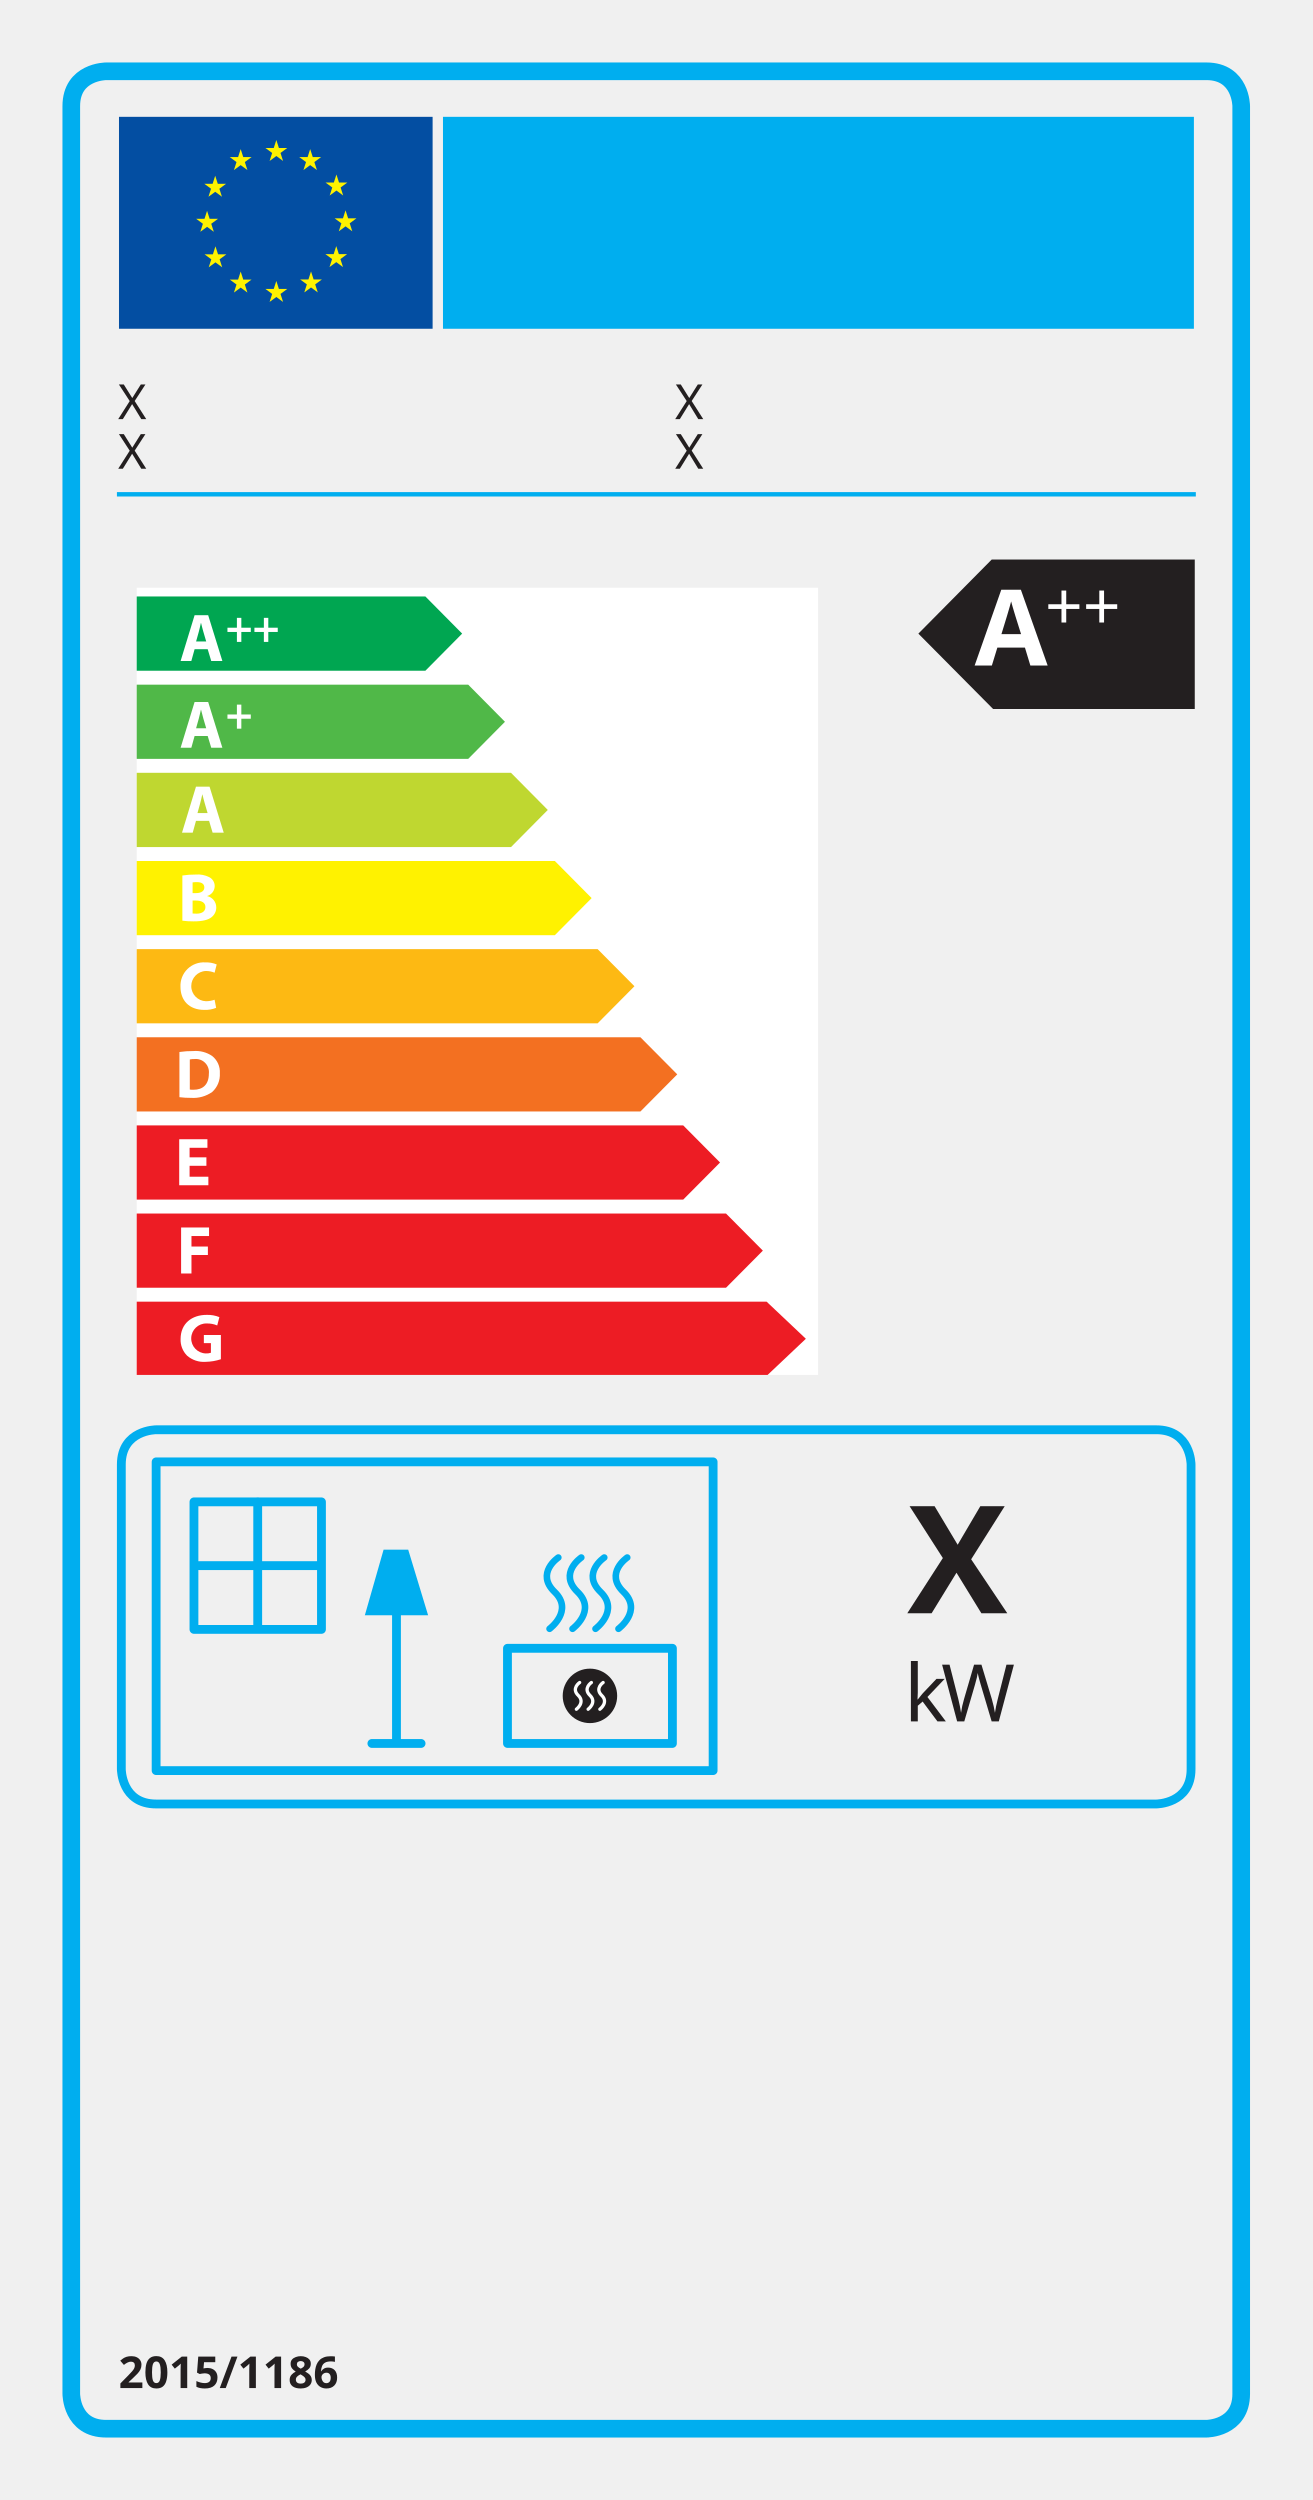
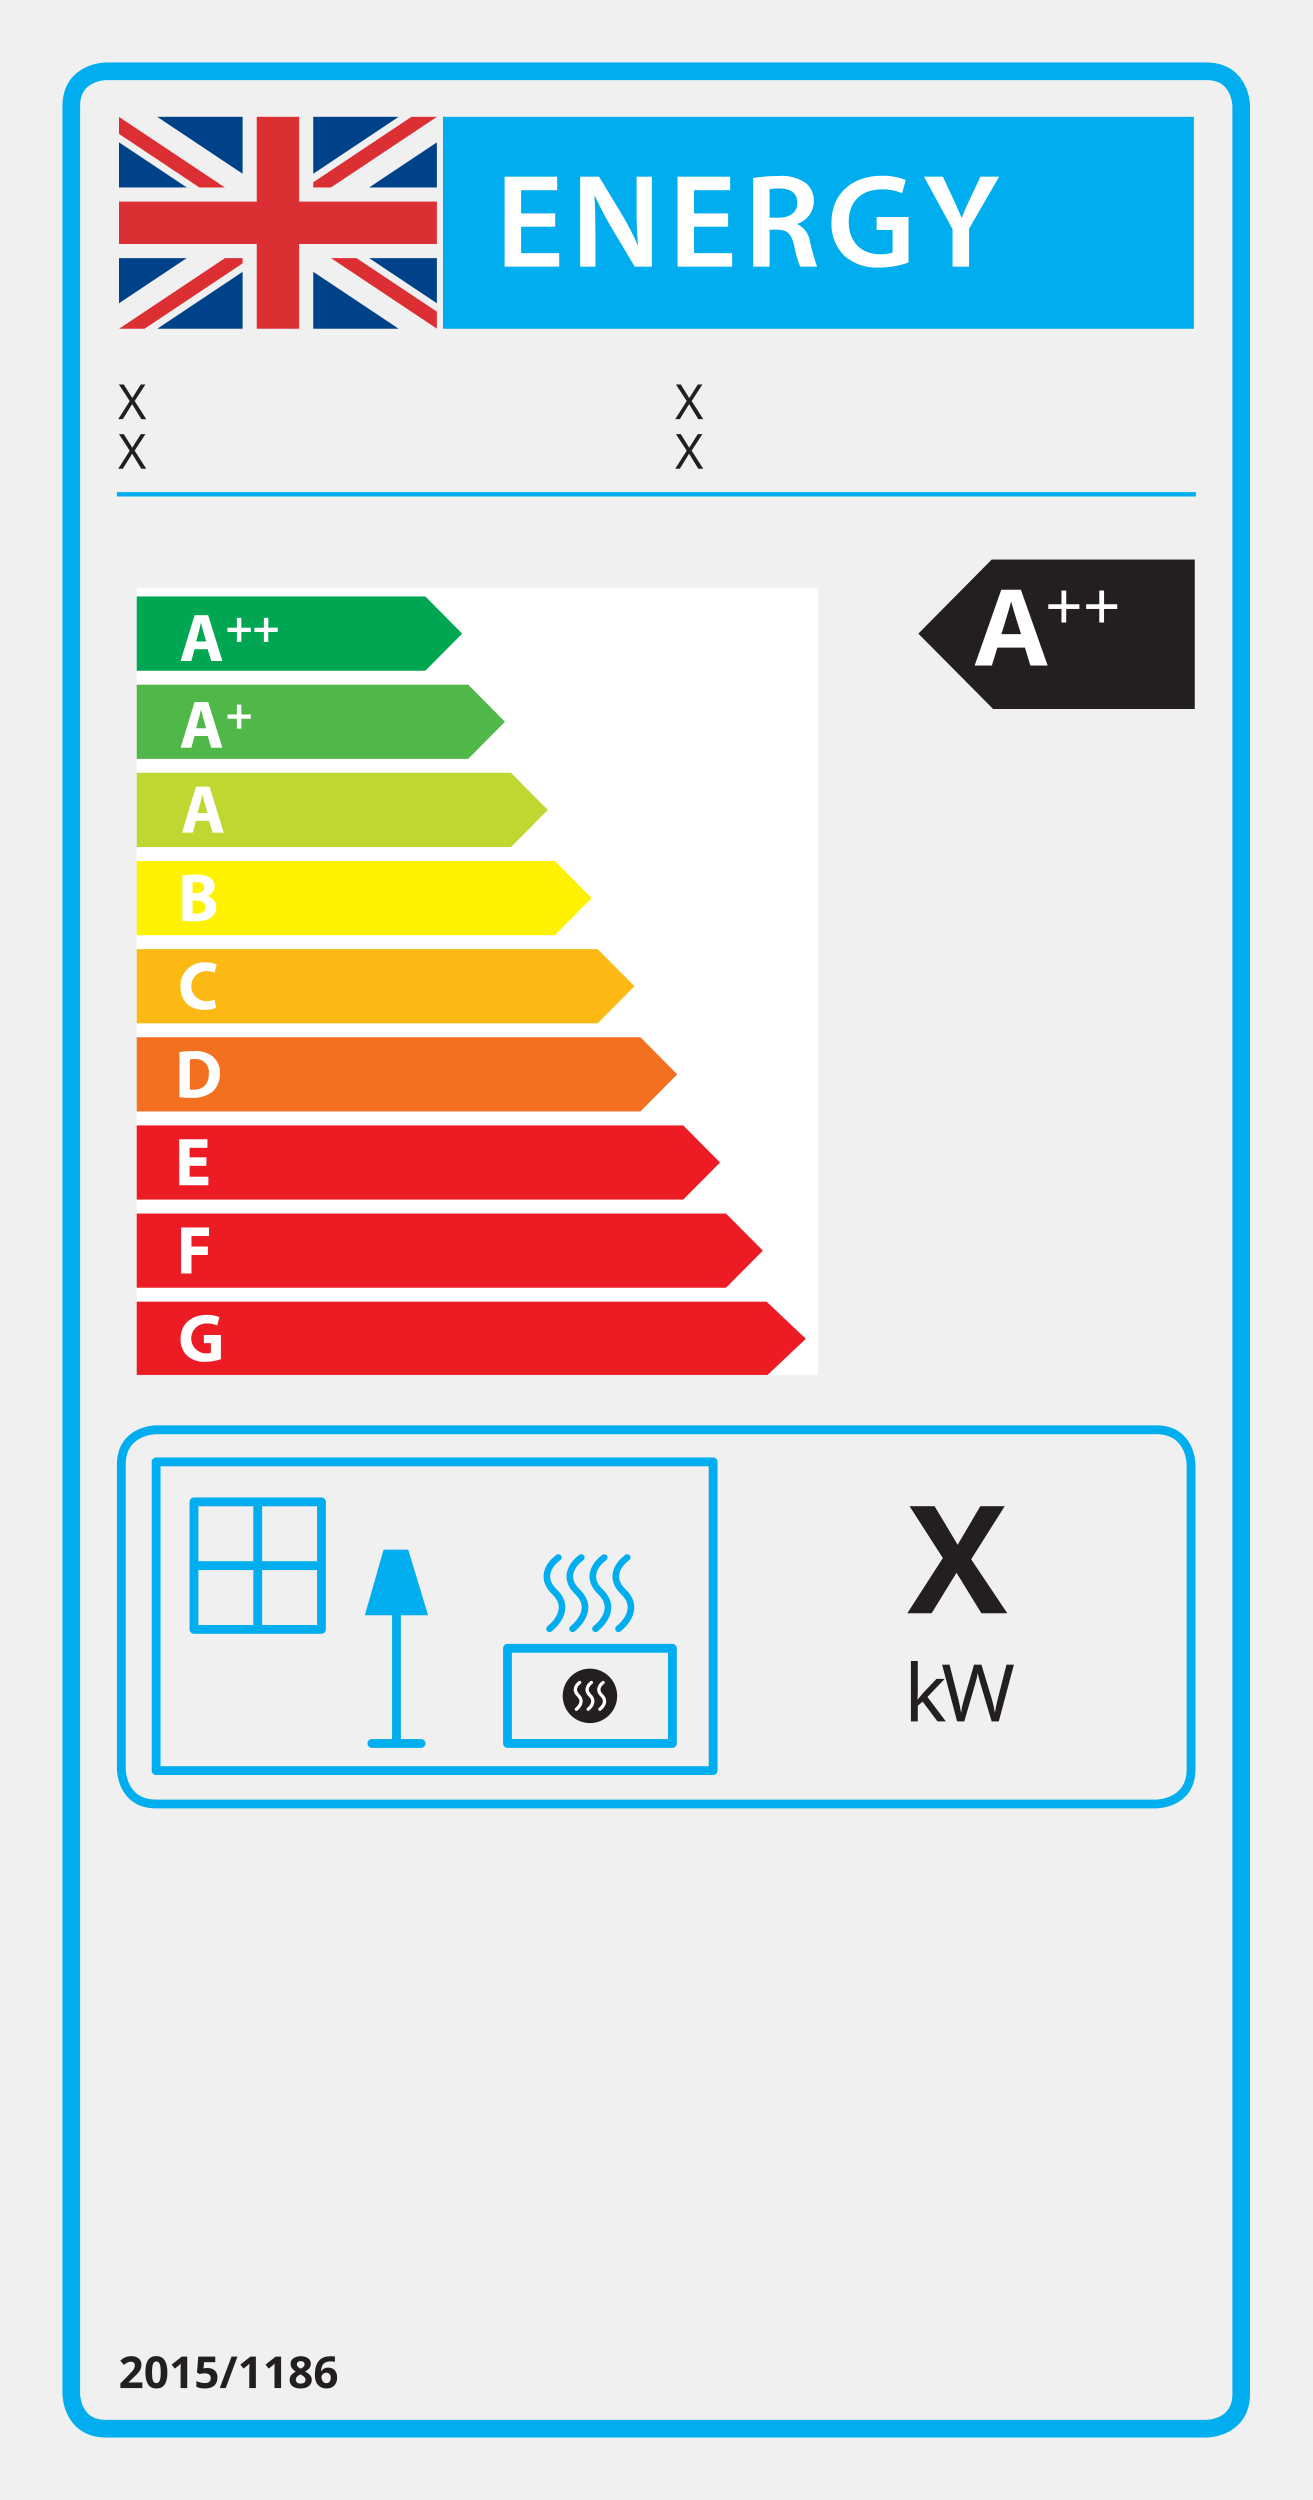
<svg xmlns="http://www.w3.org/2000/svg" id="Layer_1" data-name="Layer 1" width="105mm" height="200mm" viewBox="0 0 297.64 566.93" data-rating-increment="20" data-supplier-model-chars-per-row="25">
  <defs>
    <style>
      #indirectHeatSection {
        display: none;
      }

      #indirectHeatSection.hasIndirectHeatSection {
        display: inline;
      }
      .cls-1, .cls-13, .cls-25, .cls-26, .cls-28, .cls-3, .cls-9 {
        fill: none;
      }

      .cls-2 {
        clip-path: url(#clip-path);
      }

      .cls-13, .cls-25, .cls-26, .cls-3, .cls-9 {
        stroke: #00aeef;
      }

      .cls-3 {
        stroke-width: 4px;
      }

      .cls-4 {
        fill: #034ea2;
      }

      .cls-5 {
        fill: #00aeef;
      }

      .cls-6 {
        fill: #fff200;
      }

      .cls-10, .cls-11, .cls-12, .cls-23, .cls-24, .cls-29, .cls-30, .cls-7 {
        fill: #fff;
      }

      .cls-8 {
        clip-path: url(#clip-path-2);
      }

      .cls-10, .cls-15 {
        font-size: 18px;
      }

      .cls-10, .cls-11, .cls-12, .cls-14, .cls-29, .cls-31 {
        font-family: Calibri-Bold, Calibri;
      }

      .cls-10, .cls-11, .cls-12, .cls-14, .cls-23, .cls-24, .cls-29, .cls-31 {
        font-weight: 700;
      }

      .cls-11 {
        font-size: 10.494px;
      }

      .cls-12 {
        font-size: 25.83px;
      }

      .cls-13, .cls-25 {
        stroke-width: 2px;
      }

      .cls-14 {
        font-size: 10px;
      }

      .cls-14, .cls-15, .cls-27, .cls-31, .cls-33, .cls-34 {
        fill: #231f20;
      }

      .cls-15 {
        font-family: Calibri;
      }

      .cls-16 {
        fill: #bfd730;
      }

      .cls-17 {
        fill: #50b848;
      }

      .cls-18 {
        fill: #00a651;
      }

      .cls-19 {
        fill: #fdb913;
      }

      .cls-20 {
        fill: #f37021;
      }

      .cls-21 {
        fill: #ed1c24;
      }

      .cls-22 {
        clip-path: url(#clip-path-5);
      }

      .cls-23 {
        font-size: 15.39px;
      }

      .cls-24 {
        font-size: 10.26px;
      }

      .cls-25, .cls-26, .cls-28 {
        stroke-linecap: round;
        stroke-linejoin: round;
      }

      .cls-26 {
        stroke-width: 1.5px;
      }

      .cls-28 {
        stroke: #fff;
        stroke-width: 0.75px;
      }

      .cls-29 {
        font-size: 24px;
      }

      .cls-30 {
        font-size: 15px;
      }

      .cls-30, .cls-33, .cls-34 {
        font-family: Calibri;
      }

      .cls-31 {
        font-size: 34px;
      }

      .cls-32 {
        clip-path: url(#clip-path-10);
      }

      .cls-33 {
        font-size: 11px;
      }

      .cls-34 {
        font-size: 8px;
      }

      .cls-35 {
        letter-spacing: -0.009em;
      }

      .cls-36 {
        letter-spacing: -0.017em;
      }

      .cls-37 {
        letter-spacing: -0.015em;
      }
    </style>
    <clipPath id="clip-path">
      <rect class="cls-1" y="0.001" width="297.638" height="566.929" />
    </clipPath>
    <clipPath id="clip-path-2">
      <rect class="cls-1" x="26.964" y="26.363" width="243.78" height="48.189" />
    </clipPath>
    <clipPath id="clip-path-5">
      <rect class="cls-1" x="31.004" y="133.277" width="154.506" height="178.522" />
    </clipPath>
    <clipPath id="clip-path-10">
      <rect class="cls-1" x="41.87" y="438.3" width="25.258" height="43.598" />
    </clipPath>
  </defs>
  <g class="cls-2">
    <path class="cls-3" d="M24.069,16.166s-7.904,0-7.904,7.904v518.791s0,7.904,7.904,7.904h249.5s7.904,0,7.904-7.904V24.07s0-7.904-7.904-7.904Z" />
-     <rect class="cls-4" x="26.983" y="26.492" width="71.121" height="48.059" />
    <rect class="cls-5" x="100.456" y="26.492" width="170.288" height="48.06" />
-     <polygon class="cls-6" points="76.295 43.209 74.764 44.333 75.349 42.515 73.82 41.391 75.709 41.391 76.293 39.572 76.879 41.391 78.768 41.391 77.24 42.515 77.823 44.333 76.295 43.209" />
-     <polygon class="cls-6" points="69.397 36.747 67.868 35.624 69.758 35.624 70.342 33.806 70.926 35.624 72.816 35.624 71.287 36.747 71.871 38.566 70.342 37.443 68.813 38.567 69.397 36.747" />
-     <polygon class="cls-6" points="61.719 34.685 60.19 33.561 62.08 33.561 62.664 31.743 63.248 33.561 65.138 33.561 63.609 34.685 64.193 36.503 62.664 35.38 61.135 36.504 61.719 34.685" />
-     <polygon class="cls-6" points="53.633 36.747 52.104 35.624 53.994 35.624 54.578 33.806 55.162 35.624 57.052 35.624 55.523 36.747 56.107 38.566 54.578 37.443 53.049 38.567 53.633 36.747" />
-     <polygon class="cls-6" points="47.858 42.797 46.329 41.673 48.219 41.673 48.803 39.855 49.387 41.673 51.277 41.673 49.748 42.797 50.332 44.615 48.803 43.492 47.274 44.616 47.858 42.797" />
-     <polygon class="cls-6" points="46.013 50.745 44.484 49.621 46.374 49.621 46.958 47.803 47.542 49.621 49.432 49.621 47.903 50.745 48.487 52.563 46.958 51.44 45.429 52.564 46.013 50.745" />
-     <polygon class="cls-6" points="47.915 58.798 46.386 57.674 48.276 57.674 48.86 55.855 49.444 57.674 51.334 57.674 49.805 58.798 50.389 60.616 48.86 59.493 47.331 60.617 47.915 58.798" />
-     <polygon class="cls-6" points="53.633 64.521 52.104 63.397 53.994 63.397 54.578 61.578 55.162 63.397 57.052 63.397 55.523 64.521 56.107 66.339 54.578 65.216 53.049 66.339 53.633 64.521" />
-     <polygon class="cls-6" points="62.664 67.346 61.135 68.47 61.719 66.652 60.19 65.527 62.079 65.527 62.663 63.709 63.247 65.527 65.137 65.527 63.609 66.652 64.193 68.47 62.664 67.346" />
-     <polygon class="cls-6" points="70.531 65.186 69.002 66.31 69.586 64.491 68.057 63.367 69.947 63.367 70.531 61.548 71.115 63.367 73.005 63.367 71.476 64.491 72.06 66.31 70.531 65.186" />
-     <polygon class="cls-6" points="75.309 58.746 73.779 57.622 75.669 57.622 76.252 55.804 76.838 57.622 78.728 57.622 77.199 58.746 77.783 60.565 76.254 59.441 74.723 60.565 75.309 58.746" />
-     <polygon class="cls-6" points="77.415 50.634 75.886 49.51 77.776 49.51 78.359 47.692 78.944 49.51 80.834 49.51 79.305 50.634 79.889 52.452 78.36 51.329 76.831 52.453 77.415 50.634" />
+     <g id="union-flag" transform="translate(26.983, 26.492) scale(1.601966)">
+       <path id="blue" fill="#004289" d="M9.59,20L0,26.39V20H9.59z M39.59,0H27.5v8.06L39.59,0z M0,3.61V10h9.59L0,3.61z M17.5,0H5.41   L17.5,8.06V0z M27.5,30h12.09L27.5,21.94V30z M45,10V3.61L35.41,10H45z M45,26.39V20h-9.59L45,26.39z M5.41,30H17.5v-8.06L5.41,30z   " />
+       <path id="red" fill="#DC2F34" d="M45,18H25.5v12h-6V18H0v-6h19.5V0h6v12H45V18z M0,2.42L11.38,10h3.61L0,0.01V2.42z M45,27.58   L33.62,20h-3.61L45,29.99V27.58z M17.5,20.74V20H15L0,30h3.61L17.5,20.74z M27.5,9.26V10H30L45,0h-3.61L27.5,9.26z" />
+     </g>
+     <path id="energy-heading" d="M7.158,7.218H2.335v3.741H7.728v1.908H0V.132H7.443V2.041H2.335V5.328H7.158Zm3.534,5.65V.132h2.677L16.673,5.593a37.852,37.852,0,0,1,2.183,4.27h.038a51.827,51.827,0,0,1-.209-5.291V.132h2.164V12.868H18.42L15.078,7.256a43.774,43.774,0,0,1-2.279-4.383l-.076.019c.095,1.644.133,3.325.133,5.423v4.554ZM31.638,7.218H26.816v3.741h5.392v1.908H24.48V.132h7.443V2.041H26.816V5.328h4.823ZM35.191.321A20.17,20.17,0,0,1,38.723.038a5.984,5.984,0,0,1,3.949,1.021,3.228,3.228,0,0,1,1.101,2.569,3.347,3.347,0,0,1-2.336,3.174V6.859a3.16,3.16,0,0,1,1.785,2.456,32.106,32.106,0,0,0,1.007,3.552H41.837a16.178,16.178,0,0,1-.855-3.004c-.38-1.663-.969-2.192-2.298-2.23H37.508v5.234H35.191ZM37.508,5.933h1.386c1.576,0,2.544-.831,2.544-2.097,0-1.379-.968-2.041-2.487-2.041a6.746,6.746,0,0,0-1.443.113Zm19.673,6.349A12.704,12.704,0,0,1,53.08,13a6.963,6.963,0,0,1-5.032-1.7,6.368,6.368,0,0,1-1.784-4.686C46.282,2.57,49.149,0,53.384,0a8.53,8.53,0,0,1,3.399.605l-.513,1.871a6.638,6.638,0,0,0-2.905-.548c-2.734,0-4.652,1.606-4.652,4.573,0,2.891,1.785,4.61,4.443,4.61a4.912,4.912,0,0,0,1.766-.246v-3.193H52.662V5.839h4.519Zm6.23.586V7.558L59.367.132h2.677l1.519,3.269c.437.945.759,1.663,1.12,2.532h.038c.304-.812.665-1.606,1.102-2.532L67.361.132H70L65.747,7.501v5.366Z" fill="#fff" transform="translate(114.4321, 39.85349) scale(1.601966)" />
  </g>
  <g class="cls-2">
    <line class="cls-9" x1="26.514" y1="112.093" x2="271.181" y2="112.093" />
  </g>
  <text class="cls-10" transform="translate(36.11328 150.4271)">
    <tspan xml:space="preserve"> A</tspan>
  </text>
  <text class="cls-11" transform="translate(51.08984 144.4329)">+</text>
  <text class="cls-10" transform="translate(36.11328 174.7493)"> </text>
  <text class="cls-10" transform="translate(40.18115 172.6253)">A</text>
  <text class="cls-10" transform="translate(36.11328 194.8192)">
    <tspan xml:space="preserve"> B</tspan>
  </text>
  <text class="cls-10" transform="translate(36.11328 217.0135)">
    <tspan xml:space="preserve"> C</tspan>
  </text>
  <text class="cls-10" transform="translate(36.11328 239.2073)">
    <tspan xml:space="preserve"> D</tspan>
  </text>
  <text class="cls-10" transform="translate(36.11328 261.4012)">
    <tspan xml:space="preserve"> E</tspan>
  </text>
  <text class="cls-10" transform="translate(36.11328 283.5955)">
    <tspan xml:space="preserve"> F</tspan>
  </text>
  <text class="cls-10" transform="translate(36.11328 305.7894)">
    <tspan xml:space="preserve"> G</tspan>
  </text>
  <text class="cls-12" transform="translate(215.8604 151.1009)"> </text>
  <g class="cls-2">
    <path class="cls-13" d="M35.418,324.229s-7.904,0-7.904,7.904v69.058s0,7.904,7.904,7.904h226.778s7.905,0,7.905-7.904v-69.058s0-7.904-7.905-7.904Z" />
  </g>
  <text class="cls-14" transform="translate(26.89258 541.5482)">2015/1186</text>
  <text class="cls-15" transform="translate(205.0371 390.3607)">k</text>
  <text class="cls-15" transform="translate(213.4248 390.3607)">W</text>
  <rect class="cls-1" y="0.001" width="297.638" height="566.929" />
  <rect class="cls-7" x="31.004" y="133.277" width="154.506" height="178.522" />
  <polygon class="cls-16" points="31.004 175.254 31.004 192.091 115.885 192.091 124.223 183.673 115.885 175.254 31.004 175.254" />
  <polygon class="cls-17" points="31.004 155.259 31.004 172.095 106.174 172.095 114.511 163.678 106.174 155.259 31.004 155.259" />
  <polygon class="cls-18" points="31.004 135.266 31.004 152.101 96.466 152.101 104.803 143.684 96.466 135.266 31.004 135.266" />
  <polygon class="cls-6" points="31.004 195.243 31.004 212.078 125.819 212.078 134.168 203.661 125.819 195.243 31.004 195.243" />
  <polygon class="cls-19" points="31.004 215.23 31.004 232.067 135.523 232.067 143.874 223.649 135.523 215.23 31.004 215.23" />
  <polygon class="cls-20" points="31.004 235.219 31.004 252.054 145.227 252.054 153.581 243.635 145.227 235.219 31.004 235.219" />
  <polygon class="cls-21" points="31.004 255.205 31.004 272.04 154.93 272.04 163.287 263.624 154.93 255.205 31.004 255.205" />
  <polygon class="cls-21" points="31.004 275.191 31.004 292.028 164.634 292.028 172.995 283.61 164.634 275.191 31.004 275.191" />
  <polygon class="cls-21" points="31.004 295.178 31.004 311.799 174.068 311.799 182.748 303.597 173.841 295.178 31.004 295.178" />
  <rect class="cls-1" y="0.001" width="297.638" height="566.929" />
  <g class="cls-22">
    <path class="cls-7" d="M44.445,186.144l-.74,2.677h-2.429l3.169-10.432h3.075l3.215,10.432h-2.523l-.799-2.677Zm2.63-1.765-.646-2.214c-.186-.619-.37-1.393-.525-2.011h-.029c-.154.618-.308,1.408-.478,2.011l-.615,2.214Z" />
    <path class="cls-7" d="M41.354,198.539a18.557,18.557,0,0,1,3.031-.216,5.692,5.692,0,0,1,3.061.588,2.274,2.274,0,0,1,1.244,2.043,2.358,2.358,0,0,1-1.707,2.23v.03a2.606,2.606,0,0,1,2.061,2.57,2.79,2.79,0,0,1-1.076,2.214c-.754.604-2.015.944-4.078.944a17.863,17.863,0,0,1-2.536-.156Zm2.321,3.994h.77c1.231,0,1.892-.511,1.892-1.284,0-.79-.6-1.208-1.661-1.208a6.253,6.253,0,0,0-1.001.062Zm0,4.628a7.146,7.146,0,0,0,.909.032c1.06,0,2-.418,2-1.501,0-1.055-.94-1.47-2.108-1.47h-.801Z" />
    <path class="cls-7" d="M49.017,228.551a6.558,6.558,0,0,1-2.662.466c-3.584,0-5.429-2.26-5.429-5.233a5.3,5.3,0,0,1,5.659-5.541,6.097,6.097,0,0,1,2.555.464l-.477,1.874a5.029,5.029,0,0,0-1.969-.388,3.43,3.43,0,0,0,.015,6.857,5.843,5.843,0,0,0,1.954-.34Z" />
    <path class="cls-7" d="M40.689,238.563a20.995,20.995,0,0,1,3.17-.216,6.631,6.631,0,0,1,4.244,1.115,4.623,4.623,0,0,1,1.753,3.93,5.297,5.297,0,0,1-1.722,4.226,7.403,7.403,0,0,1-4.783,1.348,20.058,20.058,0,0,1-2.662-.156Zm2.354,8.514a4.154,4.154,0,0,0,.816.048c2.123.014,3.507-1.163,3.507-3.655a2.983,2.983,0,0,0-3.261-3.312,4.734,4.734,0,0,0-1.062.094Z" />
    <polygon class="cls-7" points="46.807 264.37 42.993 264.37 42.993 266.847 47.252 266.847 47.252 268.781 40.64 268.781 40.64 258.348 47.038 258.348 47.038 260.285 42.993 260.285 42.993 262.451 46.807 262.451 46.807 264.37" />
    <polygon class="cls-7" points="41.069 278.36 47.406 278.36 47.406 280.297 43.42 280.297 43.42 282.679 47.143 282.679 47.143 284.6 43.42 284.6 43.42 288.793 41.069 288.793 41.069 278.36" />
    <path class="cls-7" d="M50.09,308.238a11.525,11.525,0,0,1-3.46.588,5.759,5.759,0,0,1-4.217-1.41,5.069,5.069,0,0,1-1.46-3.792c.016-3.467,2.523-5.448,5.922-5.448a7.088,7.088,0,0,1,2.876.511l-.491,1.888a5.734,5.734,0,0,0-2.415-.448,3.399,3.399,0,0,0-.17,6.796,3.086,3.086,0,0,0,1.153-.156v-2.183h-1.599v-1.842h3.861Z" />
  </g>
  <g class="cls-22">
    <path class="cls-7" d="M44.129,147.226,43.39,149.89H40.958L44.129,139.513H47.209L50.426,149.89h-2.525l-.801-2.664Zm2.633-1.755-.646-2.202c-.185-.616-.37-1.386-.523-2.002H45.561c-.154.616-.308,1.401-.478,2.002l-.616,2.202Z" />
    <g>
      <path class="cls-7" d="M54.728,140.111V142.346h2.143v.964H54.728v2.256H53.723v-2.256H51.58V142.346h2.143v-2.235Z" />
      <path class="cls-7" d="M60.843,140.111V142.346h2.143v.964H60.843v2.256H59.838v-2.256H57.695V142.346h2.143v-2.235Z" />
    </g>
    <path class="cls-7" d="M44.129,166.904l-.739,2.664H40.958l3.171-10.377H47.209l3.218,10.377h-2.525l-.801-2.664Zm2.633-1.755-.646-2.202c-.185-.616-.37-1.386-.523-2.002H45.561c-.154.616-.308,1.401-.478,2.002l-.616,2.202Z" />
    <path class="cls-7" d="M54.728,159.788v2.235h2.143v.964H54.728v2.256H53.723v-2.256H51.58v-.964h2.143v-2.235Z" />
    <path class="cls-7" d="M225.857,186.144l-.74,2.677h-2.429l3.169-10.432h3.075l3.217,10.432h-2.525l-.799-2.677Zm2.63-1.765-.646-2.214c-.186-.619-.37-1.393-.525-2.011h-.03c-.152.618-.307,1.408-.476,2.011l-.616,2.214Z" />
    <path class="cls-7" d="M222.766,198.539a18.557,18.557,0,0,1,3.031-.216,5.692,5.692,0,0,1,3.061.588,2.274,2.274,0,0,1,1.244,2.043,2.358,2.358,0,0,1-1.705,2.23v.03a2.607,2.607,0,0,1,2.059,2.57,2.787,2.787,0,0,1-1.076,2.214c-.752.604-2.015.944-4.078.944a17.863,17.863,0,0,1-2.536-.156Zm2.321,3.994h.769c1.233,0,1.894-.511,1.894-1.284,0-.79-.601-1.208-1.661-1.208a6.258,6.258,0,0,0-1.002.062Zm0,4.628a7.154,7.154,0,0,0,.91.032c1.059,0,1.999-.418,1.999-1.501,0-1.055-.94-1.47-2.107-1.47h-.802Z" />
    <path class="cls-7" d="M230.431,228.551a6.56,6.56,0,0,1-2.663.466c-3.584,0-5.428-2.26-5.428-5.233a5.299,5.299,0,0,1,5.658-5.541,6.105,6.105,0,0,1,2.555.464l-.478,1.874a5.029,5.029,0,0,0-1.969-.388,3.43,3.43,0,0,0,.016,6.857,5.842,5.842,0,0,0,1.953-.34Z" />
    <path class="cls-7" d="M222.101,238.563a21.015,21.015,0,0,1,3.17-.216,6.632,6.632,0,0,1,4.245,1.115,4.623,4.623,0,0,1,1.753,3.93,5.294,5.294,0,0,1-1.723,4.226,7.399,7.399,0,0,1-4.781,1.348,20.093,20.093,0,0,1-2.664-.156Zm2.355,8.514a4.154,4.154,0,0,0,.815.048c2.124.014,3.507-1.163,3.507-3.655a2.982,2.982,0,0,0-3.26-3.312,4.734,4.734,0,0,0-1.062.094Z" />
    <polygon class="cls-7" points="228.219 264.37 224.404 264.37 224.404 266.847 228.663 266.847 228.663 268.781 222.051 268.781 222.051 258.348 228.449 258.348 228.449 260.285 224.404 260.285 224.404 262.451 228.219 262.451 228.219 264.37" />
    <polygon class="cls-7" points="222.481 278.36 228.818 278.36 228.818 280.297 224.832 280.297 224.832 282.679 228.555 282.679 228.555 284.6 224.832 284.6 224.832 288.793 222.481 288.793 222.481 278.36" />
    <path class="cls-7" d="M231.503,308.238a11.553,11.553,0,0,1-3.462.588,5.756,5.756,0,0,1-4.216-1.41,5.069,5.069,0,0,1-1.46-3.792c.015-3.467,2.522-5.448,5.921-5.448a7.09,7.09,0,0,1,2.877.511l-.492,1.888a5.727,5.727,0,0,0-2.415-.448,3.4,3.4,0,0,0-.17,6.796,3.106,3.106,0,0,0,1.155-.156v-2.183h-1.601v-1.842h3.863Z" />
  </g>
  <g class="cls-22">
    <text class="cls-23" transform="translate(219.0019 129.6195)">
      <tspan xml:space="preserve"> A</tspan>
    </text>
    <text class="cls-24" transform="translate(232.583 126.3441)">+++</text>
    <text class="cls-23" transform="translate(219.0019 149.8899)">
      <tspan xml:space="preserve"> A</tspan>
    </text>
    <text class="cls-24" transform="translate(232.583 146.6136)">++</text>
    <text class="cls-23" transform="translate(219.0019 169.5677)">
      <tspan xml:space="preserve"> A</tspan>
    </text>
    <text class="cls-24" transform="translate(232.583 166.2918)">+</text>
  </g>
  <g class="cls-2">
    <rect class="cls-25" x="43.985" y="340.584" width="28.915" height="28.915" />
    <line class="cls-25" x1="58.442" y1="340.647" x2="58.442" y2="368.95" />
    <line class="cls-25" x1="45.065" y1="355.041" x2="72.125" y2="355.041" />
    <line class="cls-25" x1="84.331" y1="395.368" x2="95.492" y2="395.368" />
    <line class="cls-25" x1="89.911" y1="394.43" x2="89.911" y2="366.26" />
    <polygon class="cls-5" points="82.736 366.304 97.086 366.304 92.569 351.422 86.988 351.422 82.736 366.304" />
    <rect class="cls-25" x="115.082" y="373.788" width="37.402" height="21.58" />
    <rect class="cls-25" x="35.405" y="331.513" width="126.312" height="70.008" />
  </g>
  <g class="cls-2">
    <path class="cls-26" d="M126.612,353.206s-5.244,3.543-.85,7.795c4.393,4.252-1.134,8.362-1.134,8.362" />
    <path class="cls-26" d="M131.821,353.206s-5.244,3.543-.85,7.795c4.393,4.252-1.134,8.362-1.134,8.362" />
    <path class="cls-26" d="M137.03,353.206s-5.244,3.543-.85,7.795c4.393,4.252-1.134,8.362-1.134,8.362" />
    <path class="cls-26" d="M142.238,353.206s-5.244,3.543-.85,7.795c4.393,4.252-1.134,8.362-1.134,8.362" />
    <path class="cls-27" d="M133.782,390.753a6.175,6.175,0,1,0-6.175-6.175,6.175,6.175,0,0,0,6.175,6.175" />
    <path class="cls-28" d="M131.45,381.548s-1.967,1.329-.319,2.923c1.648,1.595-.425,3.136-.425,3.136" />
    <path class="cls-28" d="M134.112,381.548s-1.967,1.329-.319,2.923c1.648,1.595-.425,3.136-.425,3.136" />
    <path class="cls-28" d="M136.774,381.548s-1.967,1.329-.319,2.923c1.648,1.595-.425,3.136-.425,3.136" />
  </g>
  <rect class="cls-1" y="0.001" width="297.638" height="566.929" />
  <g id="rating">
    <polyline id="ratingArrow" class="cls-27" points="208.26 143.69 224.9 126.88 270.94 126.88 270.94 160.78 225.21 160.78 208.26 143.69" />
    <text id="ratingLetter" class="cls-29" transform="translate(221.0195 150.93)">A</text>
    <text id="ratingPlusses" class="cls-30" transform="translate(236.9805 142.8401)">++</text>
  </g>
  <text id="directHeatKw" class="cls-31" transform="translate(217.0898 365.8401)" text-anchor="middle">X</text>
  <g id="indirectHeatSection">
    <path class="cls-13" d="M35.418,416.355s-7.904,0-7.904,7.904v69.058s0,7.904,7.904,7.904h226.46s7.904,0,7.904-7.904v-69.058s0-7.904-7.904-7.904Z" />
    <text class="cls-15" transform="translate(204.7441 483.223)">k</text>
    <text class="cls-15" transform="translate(213.1318 483.223)">W</text>
    <rect class="cls-25" x="115.082" y="458.264" width="37.402" height="21.58" />
    <rect class="cls-25" x="35.405" y="423.784" width="126.312" height="70.008" />
    <path class="cls-26" d="M86.629,445.722s-5.244,3.543-.85,7.795c4.393,4.252-1.134,8.362-1.134,8.362" />
    <path class="cls-26" d="M91.838,445.722s-5.244,3.543-.85,7.795c4.393,4.252-1.134,8.362-1.134,8.362" />
    <path class="cls-26" d="M97.047,445.722s-5.244,3.543-.85,7.795c4.393,4.252-1.134,8.362-1.134,8.362" />
    <path class="cls-26" d="M102.256,445.722s-5.244,3.543-.85,7.795c4.393,4.252-1.134,8.362-1.134,8.362" />
    <path class="cls-27" d="M133.782,475.23a6.175,6.175,0,1,0-6.175-6.175,6.175,6.175,0,0,0,6.175,6.175" />
    <path class="cls-28" d="M131.45,466.025s-1.967,1.329-.319,2.923c1.648,1.595-.425,3.136-.425,3.136" />
    <path class="cls-28" d="M134.112,466.025s-1.967,1.329-.319,2.923c1.648,1.595-.425,3.136-.425,3.136" />
    <path class="cls-28" d="M136.774,466.025s-1.967,1.329-.319,2.923c1.648,1.595-.425,3.136-.425,3.136" />
    <polygon class="cls-26" points="107.208 466.754 80.748 466.726 80.748 462.171 71.575 469.111 80.774 476.052 80.774 471.722 107.217 471.751 107.208 466.754" />
    <rect class="cls-7" x="41.87" y="438.3" width="25.258" height="43.598" />
    <g class="cls-32">
      <path class="cls-7" d="M56.29,455.885l-.597.743.895.441.779.183-.41-1.42s-.163.022-.667.053" />
      <path d="M44.896,481.247a2.377,2.377,0,0,1-2.375-2.373v-35.415c0-.509.42-.976,1.405-1.563a19.328,19.328,0,0,1,2.851-1.33,23.557,23.557,0,0,1,7.645-1.615,24.162,24.162,0,0,1,7.733,1.614c2.869,1.078,4.323,2.051,4.323,2.894v35.415a2.377,2.377,0,0,1-2.374,2.373Zm.532-3.388a.403.403,0,0,0,.403.39h17.337a.403.403,0,0,0,.404-.39v-33.243a19.119,19.119,0,0,0-9.15-2.57,18.478,18.478,0,0,0-8.994,2.563Z" />
      <path class="cls-7" d="M54.421,439.602c4.806,0,11.405,2.906,11.405,3.856v35.415a1.725,1.725,0,0,1-1.723,1.723H44.895a1.726,1.726,0,0,1-1.724-1.723v-35.415c0-.95,6.483-3.856,11.25-3.856m-8.59,39.297h17.336a1.05,1.05,0,0,0,1.054-1.04v-33.442c0-.572-5.164-3.022-9.8-3.022-4.665,0-9.644,2.45-9.644,3.022v33.442a1.05,1.05,0,0,0,1.054,1.04m8.59-40.599a24.209,24.209,0,0,0-7.876,1.658,19.551,19.551,0,0,0-2.952,1.379c-.852.507-1.723,1.156-1.723,2.121v35.415a3.028,3.028,0,0,0,3.025,3.025h19.208a3.028,3.028,0,0,0,3.025-3.025v-35.415c0-.971-.885-1.619-1.751-2.126a19.979,19.979,0,0,0-2.993-1.376,24.823,24.823,0,0,0-7.963-1.656m-8.343,6.651a14.197,14.197,0,0,1,2.769-1.234,17.847,17.847,0,0,1,5.574-1.021,18.428,18.428,0,0,1,5.644,1.026,15.47,15.47,0,0,1,2.855,1.239v32.636H46.078Z" />
      <path class="cls-7" d="M54.422,441.395c-4.665,0-9.645,2.45-9.645,3.022v33.442a1.05,1.05,0,0,0,1.055,1.04h17.336a1.05,1.05,0,0,0,1.054-1.04v-33.442c0-.572-5.165-3.022-9.8-3.022" />
      <path d="M46.484,454.484a2.485,2.485,0,0,0,2.031,1.352,2.692,2.692,0,0,0,2.017-1.331,2.483,2.483,0,0,0,2.018,1.331,2.694,2.694,0,0,0,2.018-1.331,2.479,2.479,0,0,0,2.019,1.331,2.697,2.697,0,0,0,2.018-1.331,2.477,2.477,0,0,0,2.018,1.331,2.692,2.692,0,0,0,2.013-1.324v-1.41a2.687,2.687,0,0,1-2.013,1.324,2.477,2.477,0,0,1-2.018-1.331,2.691,2.691,0,0,1-2.018,1.331,2.479,2.479,0,0,1-2.019-1.331,2.688,2.688,0,0,1-2.018,1.331,2.482,2.482,0,0,1-2.018-1.331,2.687,2.687,0,0,1-2.017,1.331,2.487,2.487,0,0,1-2.031-1.352c.002-.011.006-.019.008-.03h-.018v1.411h.018c-.002.01-.006.019-.008.029" />
      <path d="M46.484,457.679a2.485,2.485,0,0,0,2.031,1.352,2.692,2.692,0,0,0,2.017-1.331,2.485,2.485,0,0,0,2.018,1.331,2.694,2.694,0,0,0,2.018-1.331,2.481,2.481,0,0,0,2.019,1.331,2.697,2.697,0,0,0,2.018-1.331,2.479,2.479,0,0,0,2.018,1.331,2.691,2.691,0,0,0,2.013-1.325v-1.41a2.688,2.688,0,0,1-2.013,1.325,2.482,2.482,0,0,1-2.018-1.331,2.697,2.697,0,0,1-2.018,1.331,2.483,2.483,0,0,1-2.019-1.331,2.694,2.694,0,0,1-2.018,1.331,2.487,2.487,0,0,1-2.018-1.331,2.692,2.692,0,0,1-2.017,1.331,2.488,2.488,0,0,1-2.031-1.353c.002-.01.006-.019.008-.029h-.018v1.41h.018c-.002.01-.006.019-.008.03" />
      <path d="M60.623,460.814a2.478,2.478,0,0,1-2.018-1.33,2.69,2.69,0,0,1-2.018,1.33,2.48,2.48,0,0,1-2.019-1.33,2.687,2.687,0,0,1-2.018,1.33,2.485,2.485,0,0,1-2.019-1.33,2.682,2.682,0,0,1-2.016,1.33,2.481,2.481,0,0,1-2.031-1.352c.002-.011.005-.018.008-.03h-.018v1.41h.018c-.003.011-.006.02-.008.031a2.484,2.484,0,0,0,2.031,1.352,2.692,2.692,0,0,0,2.016-1.331,2.484,2.484,0,0,0,2.019,1.331,2.696,2.696,0,0,0,2.018-1.331,2.479,2.479,0,0,0,2.019,1.331,2.7,2.7,0,0,0,2.018-1.331,2.477,2.477,0,0,0,2.018,1.331,2.694,2.694,0,0,0,2.013-1.326v-1.41a2.684,2.684,0,0,1-2.013,1.325" />
    </g>
    <text id="indirectHeatKw" class="cls-31" transform="translate(217.0898 460.2298)" text-anchor="middle">X</text>
  </g>
  <text id="supplierLine2" class="cls-33" transform="translate(26.75974 106.3001)">X</text>
  <text id="supplierLine1" class="cls-33" transform="translate(26.75974 95.04524)">X</text>
  <text id="modelLine2" class="cls-33" transform="translate(153.0703 106.3001)">X</text>
  <text id="modelLine1" class="cls-33" transform="translate(153.0703 95.04524)">X</text>
</svg>
